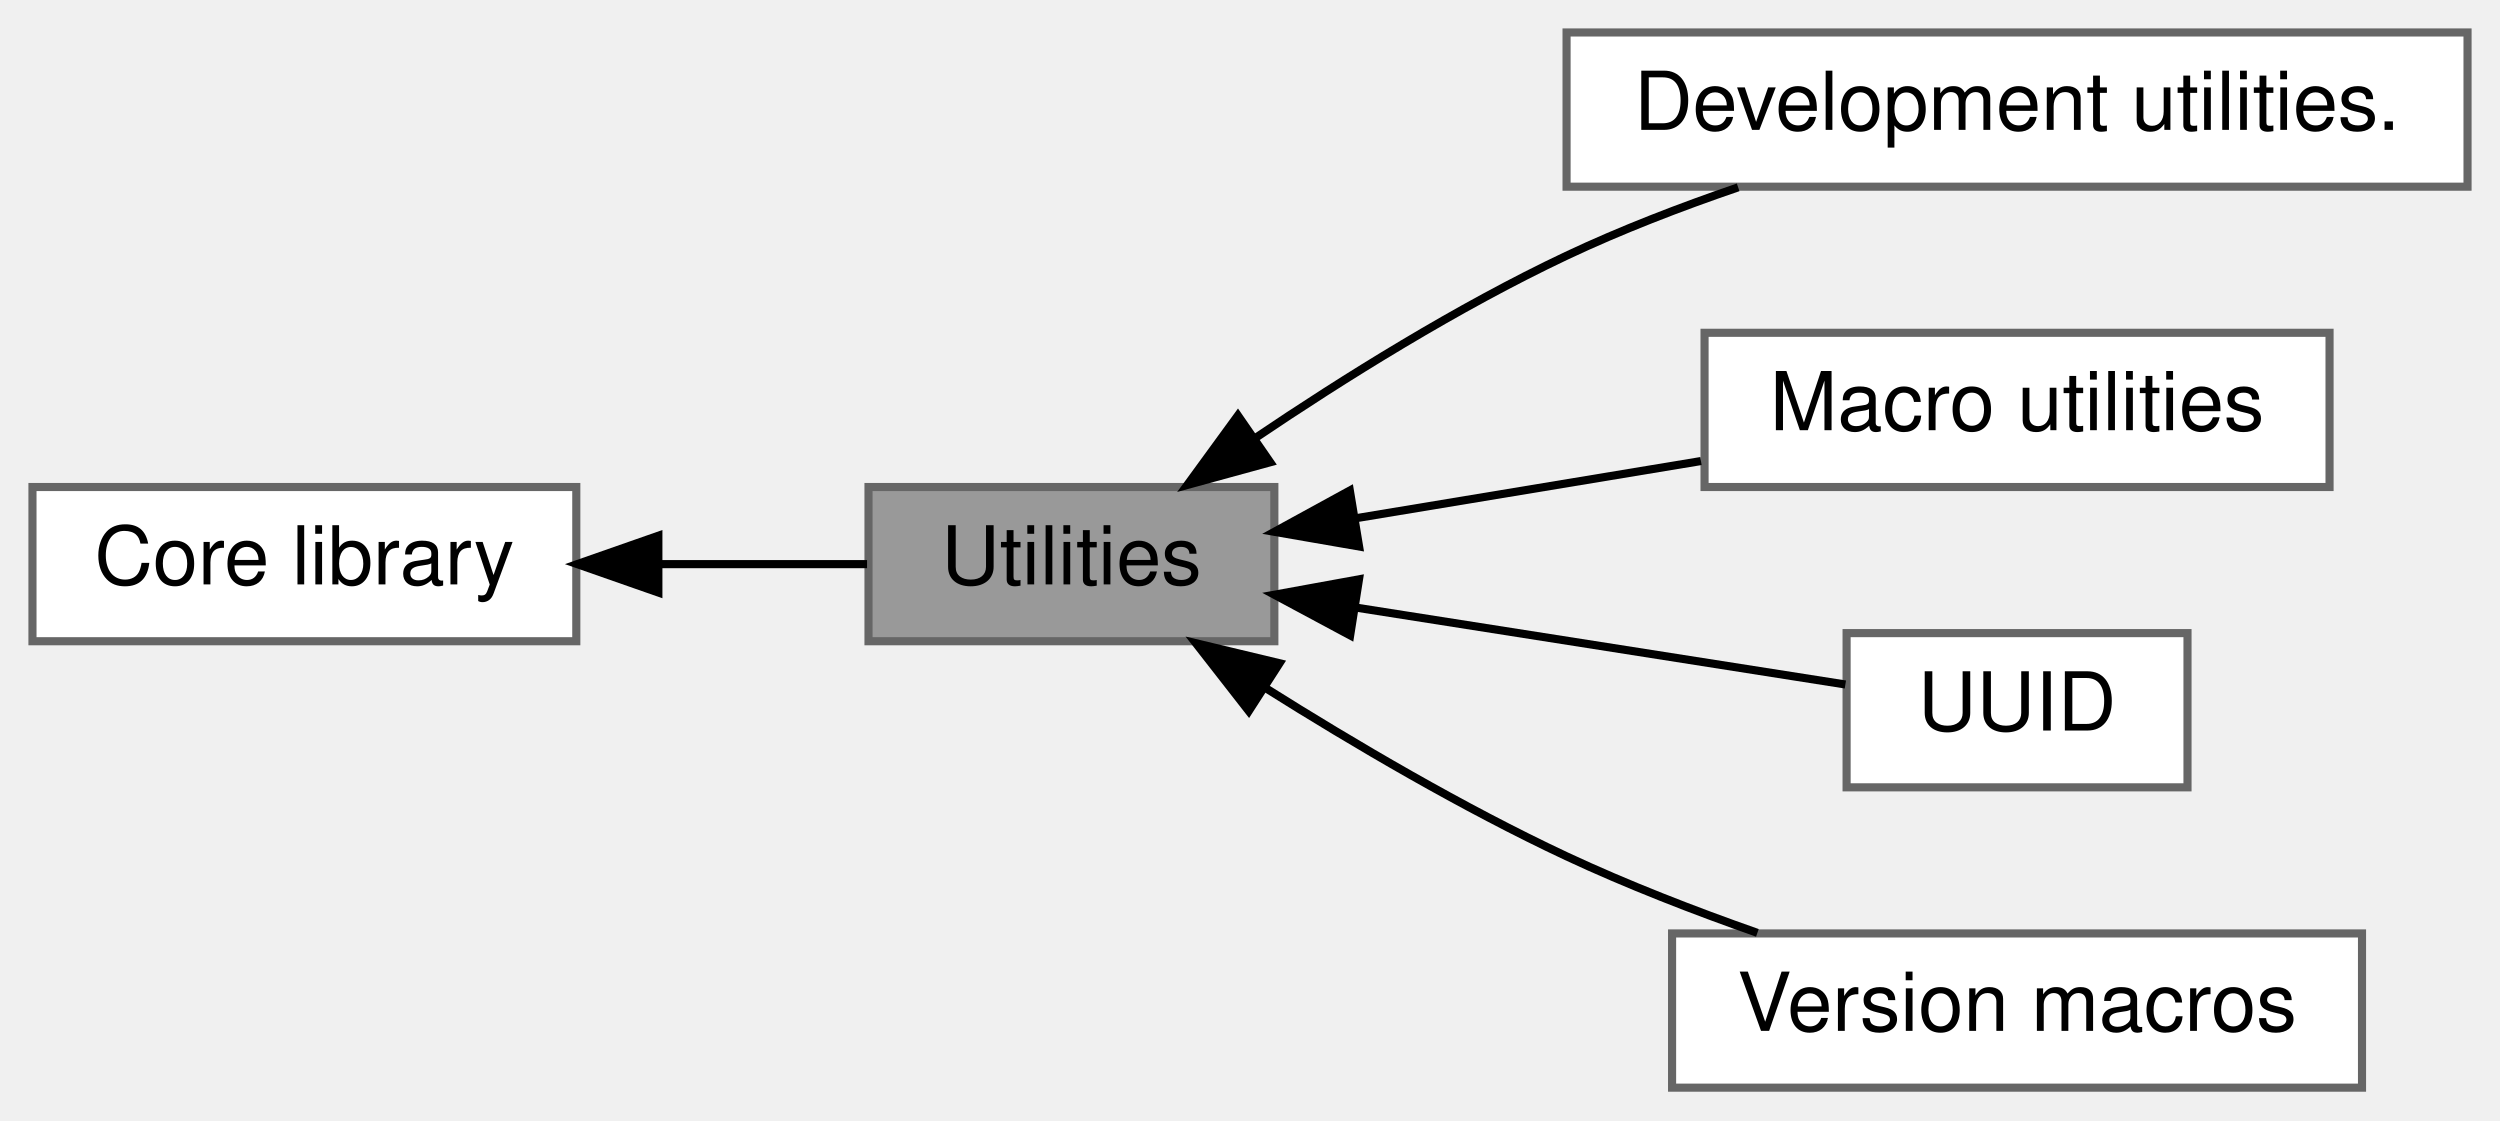
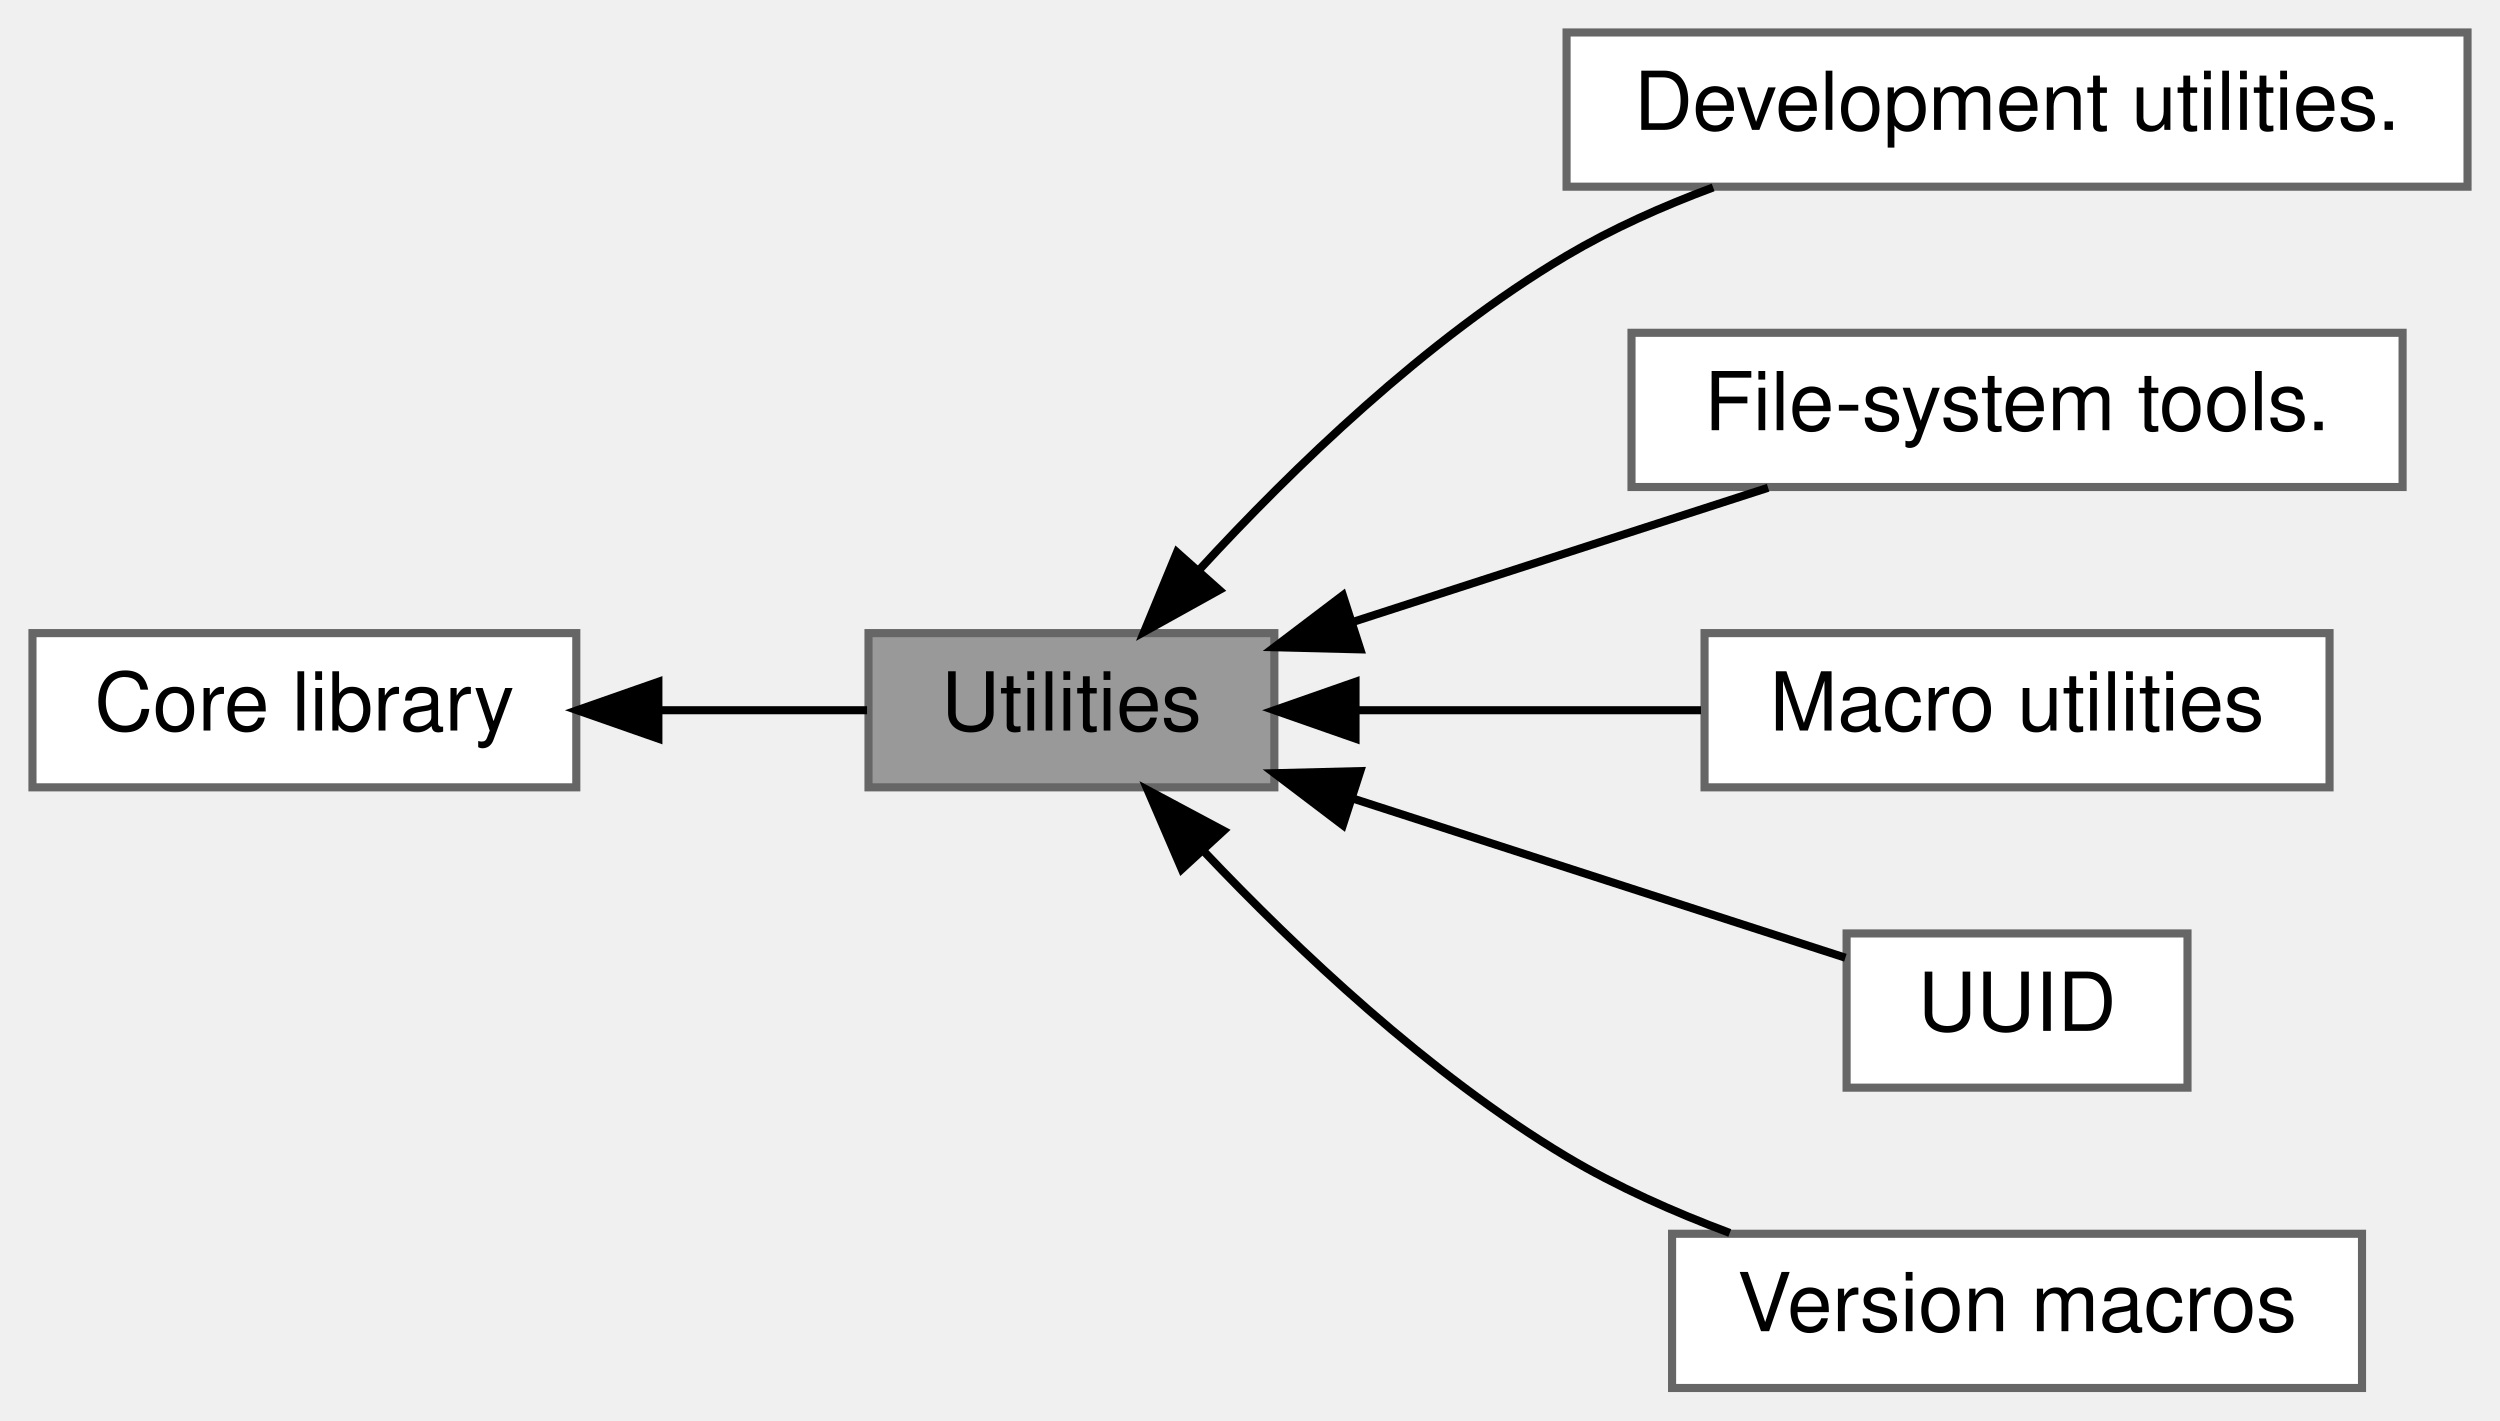
- <svg xmlns="http://www.w3.org/2000/svg" xmlns:xlink="http://www.w3.org/1999/xlink" width="308pt" height="138pt" viewBox="0.00 0.00 308.00 138.00">
-   <g id="graph0" class="graph" transform="scale(1 1) rotate(0) translate(4 134)">
+ <svg xmlns="http://www.w3.org/2000/svg" xmlns:xlink="http://www.w3.org/1999/xlink" width="308pt" height="175pt" viewBox="0.00 0.00 308.00 175.00">
+   <g id="graph0" class="graph" transform="scale(1 1) rotate(0) translate(4 171)">
    <g id="Node000002" class="node">
      <g id="a_Node000002">
        <a xlink:href="group__api-core.html" target="_top" xlink:title=" ">
-           <polygon fill="white" stroke="#666666" points="67,-74 0,-74 0,-55 67,-55 67,-74" />
-           <text text-anchor="middle" x="33.5" y="-62" font-family="Helvetica,sans-Serif" font-size="10.00">Core library</text>
+           <polygon fill="white" stroke="#666666" points="67,-93 0,-93 0,-74 67,-74 67,-93" />
+           <text text-anchor="middle" x="33.5" y="-81" font-family="Helvetica,sans-Serif" font-size="10.00">Core library</text>
        </a>
      </g>
    </g>
    <g id="Node000001" class="node">
      <g id="a_Node000001">
        <a xlink:title=" ">
-           <polygon fill="#999999" stroke="#666666" points="153,-74 103,-74 103,-55 153,-55 153,-74" />
-           <text text-anchor="middle" x="128" y="-62" font-family="Helvetica,sans-Serif" font-size="10.00">Utilities</text>
+           <polygon fill="#999999" stroke="#666666" points="153,-93 103,-93 103,-74 153,-74 153,-93" />
+           <text text-anchor="middle" x="128" y="-81" font-family="Helvetica,sans-Serif" font-size="10.00">Utilities</text>
        </a>
      </g>
    </g>
    <g id="edge1" class="edge">
-       <path fill="none" stroke="black" d="M77.26,-64.5C86.04,-64.5 94.98,-64.5 102.82,-64.5" />
-       <polygon fill="black" stroke="black" points="77.11,-61 67.11,-64.5 77.11,-68 77.11,-61" />
+       <path fill="none" stroke="black" d="M77.26,-83.5C86.04,-83.5 94.98,-83.5 102.82,-83.5" />
+       <polygon fill="black" stroke="black" points="77.11,-80 67.11,-83.5 77.11,-87 77.11,-80" />
    </g>
    <g id="Node000003" class="node">
      <g id="a_Node000003">
        <a xlink:href="group__api-core-util-develop.html" target="_top" xlink:title=" ">
-           <polygon fill="white" stroke="#666666" points="300,-130 189,-130 189,-111 300,-111 300,-130" />
-           <text text-anchor="middle" x="244.5" y="-118" font-family="Helvetica,sans-Serif" font-size="10.00">Development utilities.</text>
+           <polygon fill="white" stroke="#666666" points="300,-167 189,-167 189,-148 300,-148 300,-167" />
+           <text text-anchor="middle" x="244.5" y="-155" font-family="Helvetica,sans-Serif" font-size="10.00">Development utilities.</text>
        </a>
      </g>
    </g>
    <g id="edge2" class="edge">
-       <path fill="none" stroke="black" d="M150.5,-79.93C161.62,-87.44 175.63,-96.18 189,-102.5 195.67,-105.65 203.03,-108.49 210.14,-110.92" />
-       <polygon fill="black" stroke="black" points="152.49,-77.05 142.27,-74.25 148.51,-82.81 152.49,-77.05" />
+       <path fill="none" stroke="black" d="M143.89,-100.95C155.18,-113.22 171.67,-129.23 189,-139.5 194.57,-142.8 200.83,-145.59 207.06,-147.91" />
+       <polygon fill="black" stroke="black" points="146.22,-98.31 136.96,-93.17 141,-102.96 146.22,-98.31" />
    </g>
    <g id="Node000004" class="node">
      <g id="a_Node000004">
+         <a xlink:href="group__api-core-util-filesystem.html" target="_top" xlink:title=" ">
+           <polygon fill="white" stroke="#666666" points="292,-130 197,-130 197,-111 292,-111 292,-130" />
+           <text text-anchor="middle" x="244.5" y="-118" font-family="Helvetica,sans-Serif" font-size="10.00">File-system tools.</text>
+         </a>
+       </g>
+     </g>
+     <g id="edge3" class="edge">
+       <path fill="none" stroke="black" d="M162.65,-94.37C178.87,-99.62 198.16,-105.85 213.83,-110.91" />
+       <polygon fill="black" stroke="black" points="163.59,-91 153,-91.26 161.44,-97.66 163.59,-91" />
+     </g>
+     <g id="Node000005" class="node">
+       <g id="a_Node000005">
        <a xlink:href="group__api-core-util-macro.html" target="_top" xlink:title=" ">
          <polygon fill="white" stroke="#666666" points="283,-93 206,-93 206,-74 283,-74 283,-93" />
          <text text-anchor="middle" x="244.5" y="-81" font-family="Helvetica,sans-Serif" font-size="10.00">Macro utilities</text>
        </a>
      </g>
    </g>
-     <g id="edge3" class="edge">
-       <path fill="none" stroke="black" d="M163.2,-70.18C176.54,-72.39 191.88,-74.93 205.56,-77.2" />
-       <polygon fill="black" stroke="black" points="163.44,-66.67 153,-68.48 162.3,-73.57 163.44,-66.67" />
+     <g id="edge4" class="edge">
+       <path fill="none" stroke="black" d="M163.2,-83.5C176.54,-83.5 191.88,-83.5 205.56,-83.5" />
+       <polygon fill="black" stroke="black" points="163,-80 153,-83.5 163,-87 163,-80" />
    </g>
-     <g id="Node000005" class="node">
-       <g id="a_Node000005">
+     <g id="Node000006" class="node">
+       <g id="a_Node000006">
        <a xlink:href="group__api-core-util-uuid.html" target="_top" xlink:title=" ">
          <polygon fill="white" stroke="#666666" points="265.5,-56 223.5,-56 223.5,-37 265.5,-37 265.5,-56" />
          <text text-anchor="middle" x="244.5" y="-44" font-family="Helvetica,sans-Serif" font-size="10.00">UUID</text>
        </a>
      </g>
    </g>
-     <g id="edge4" class="edge">
-       <path fill="none" stroke="black" d="M163.09,-59.14C182.72,-56.06 206.71,-52.28 223.35,-49.67" />
-       <polygon fill="black" stroke="black" points="162.34,-55.72 153,-60.73 163.43,-62.63 162.34,-55.72" />
+     <g id="edge5" class="edge">
+       <path fill="none" stroke="black" d="M162.55,-72.66C182.27,-66.28 206.55,-58.44 223.35,-53.01" />
+       <polygon fill="black" stroke="black" points="161.44,-69.34 153,-75.74 163.59,-76 161.44,-69.34" />
    </g>
-     <g id="Node000006" class="node">
-       <g id="a_Node000006">
+     <g id="Node000007" class="node">
+       <g id="a_Node000007">
        <a xlink:href="group__api-core-util-version.html" target="_top" xlink:title=" ">
          <polygon fill="white" stroke="#666666" points="287,-19 202,-19 202,0 287,0 287,-19" />
          <text text-anchor="middle" x="244.5" y="-7" font-family="Helvetica,sans-Serif" font-size="10.00">Version macros</text>
        </a>
      </g>
    </g>
-     <g id="edge5" class="edge">
-       <path fill="none" stroke="black" d="M151.86,-49.27C162.81,-42.38 176.28,-34.46 189,-28.5 196.44,-25.02 204.71,-21.81 212.51,-19.07" />
-       <polygon fill="black" stroke="black" points="149.85,-46.4 143.33,-54.76 153.64,-52.29 149.85,-46.4" />
+     <g id="edge6" class="edge">
+       <path fill="none" stroke="black" d="M144.39,-66.04C155.72,-54.09 172.05,-38.63 189,-28.5 195.19,-24.8 202.21,-21.68 209.11,-19.1" />
+       <polygon fill="black" stroke="black" points="141.59,-63.92 137.4,-73.65 146.75,-68.66 141.59,-63.92" />
    </g>
  </g>
</svg>
